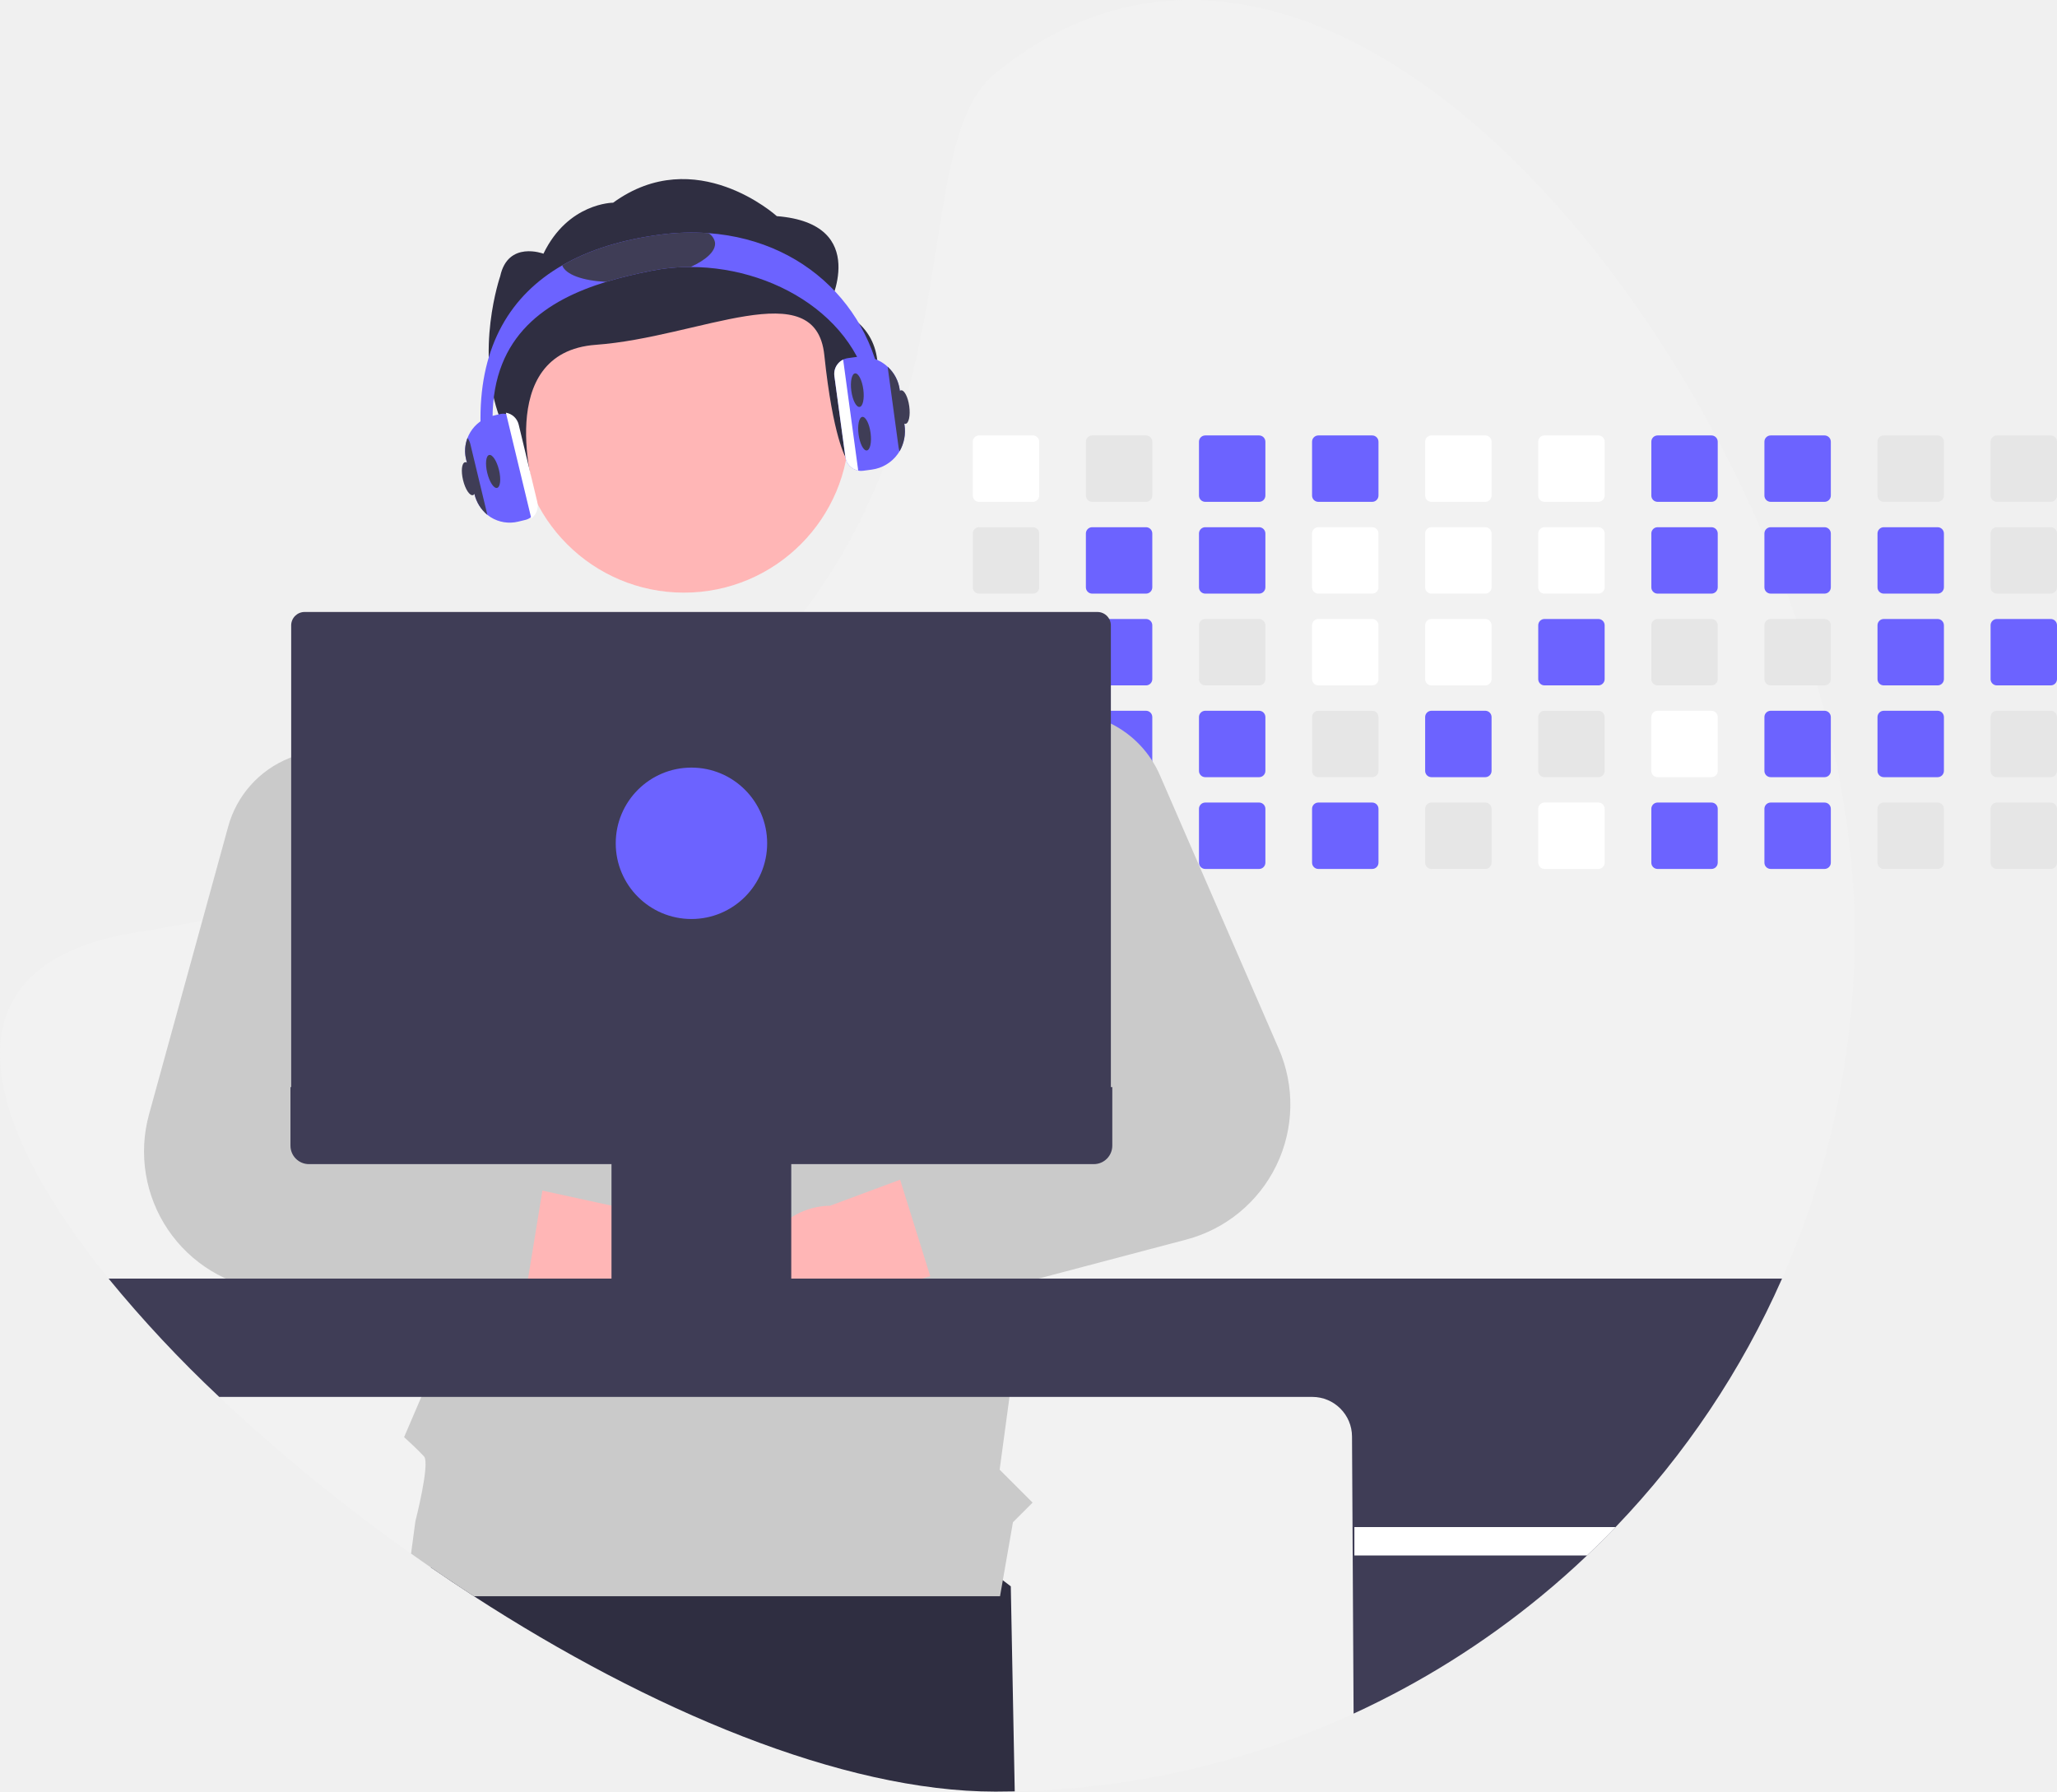
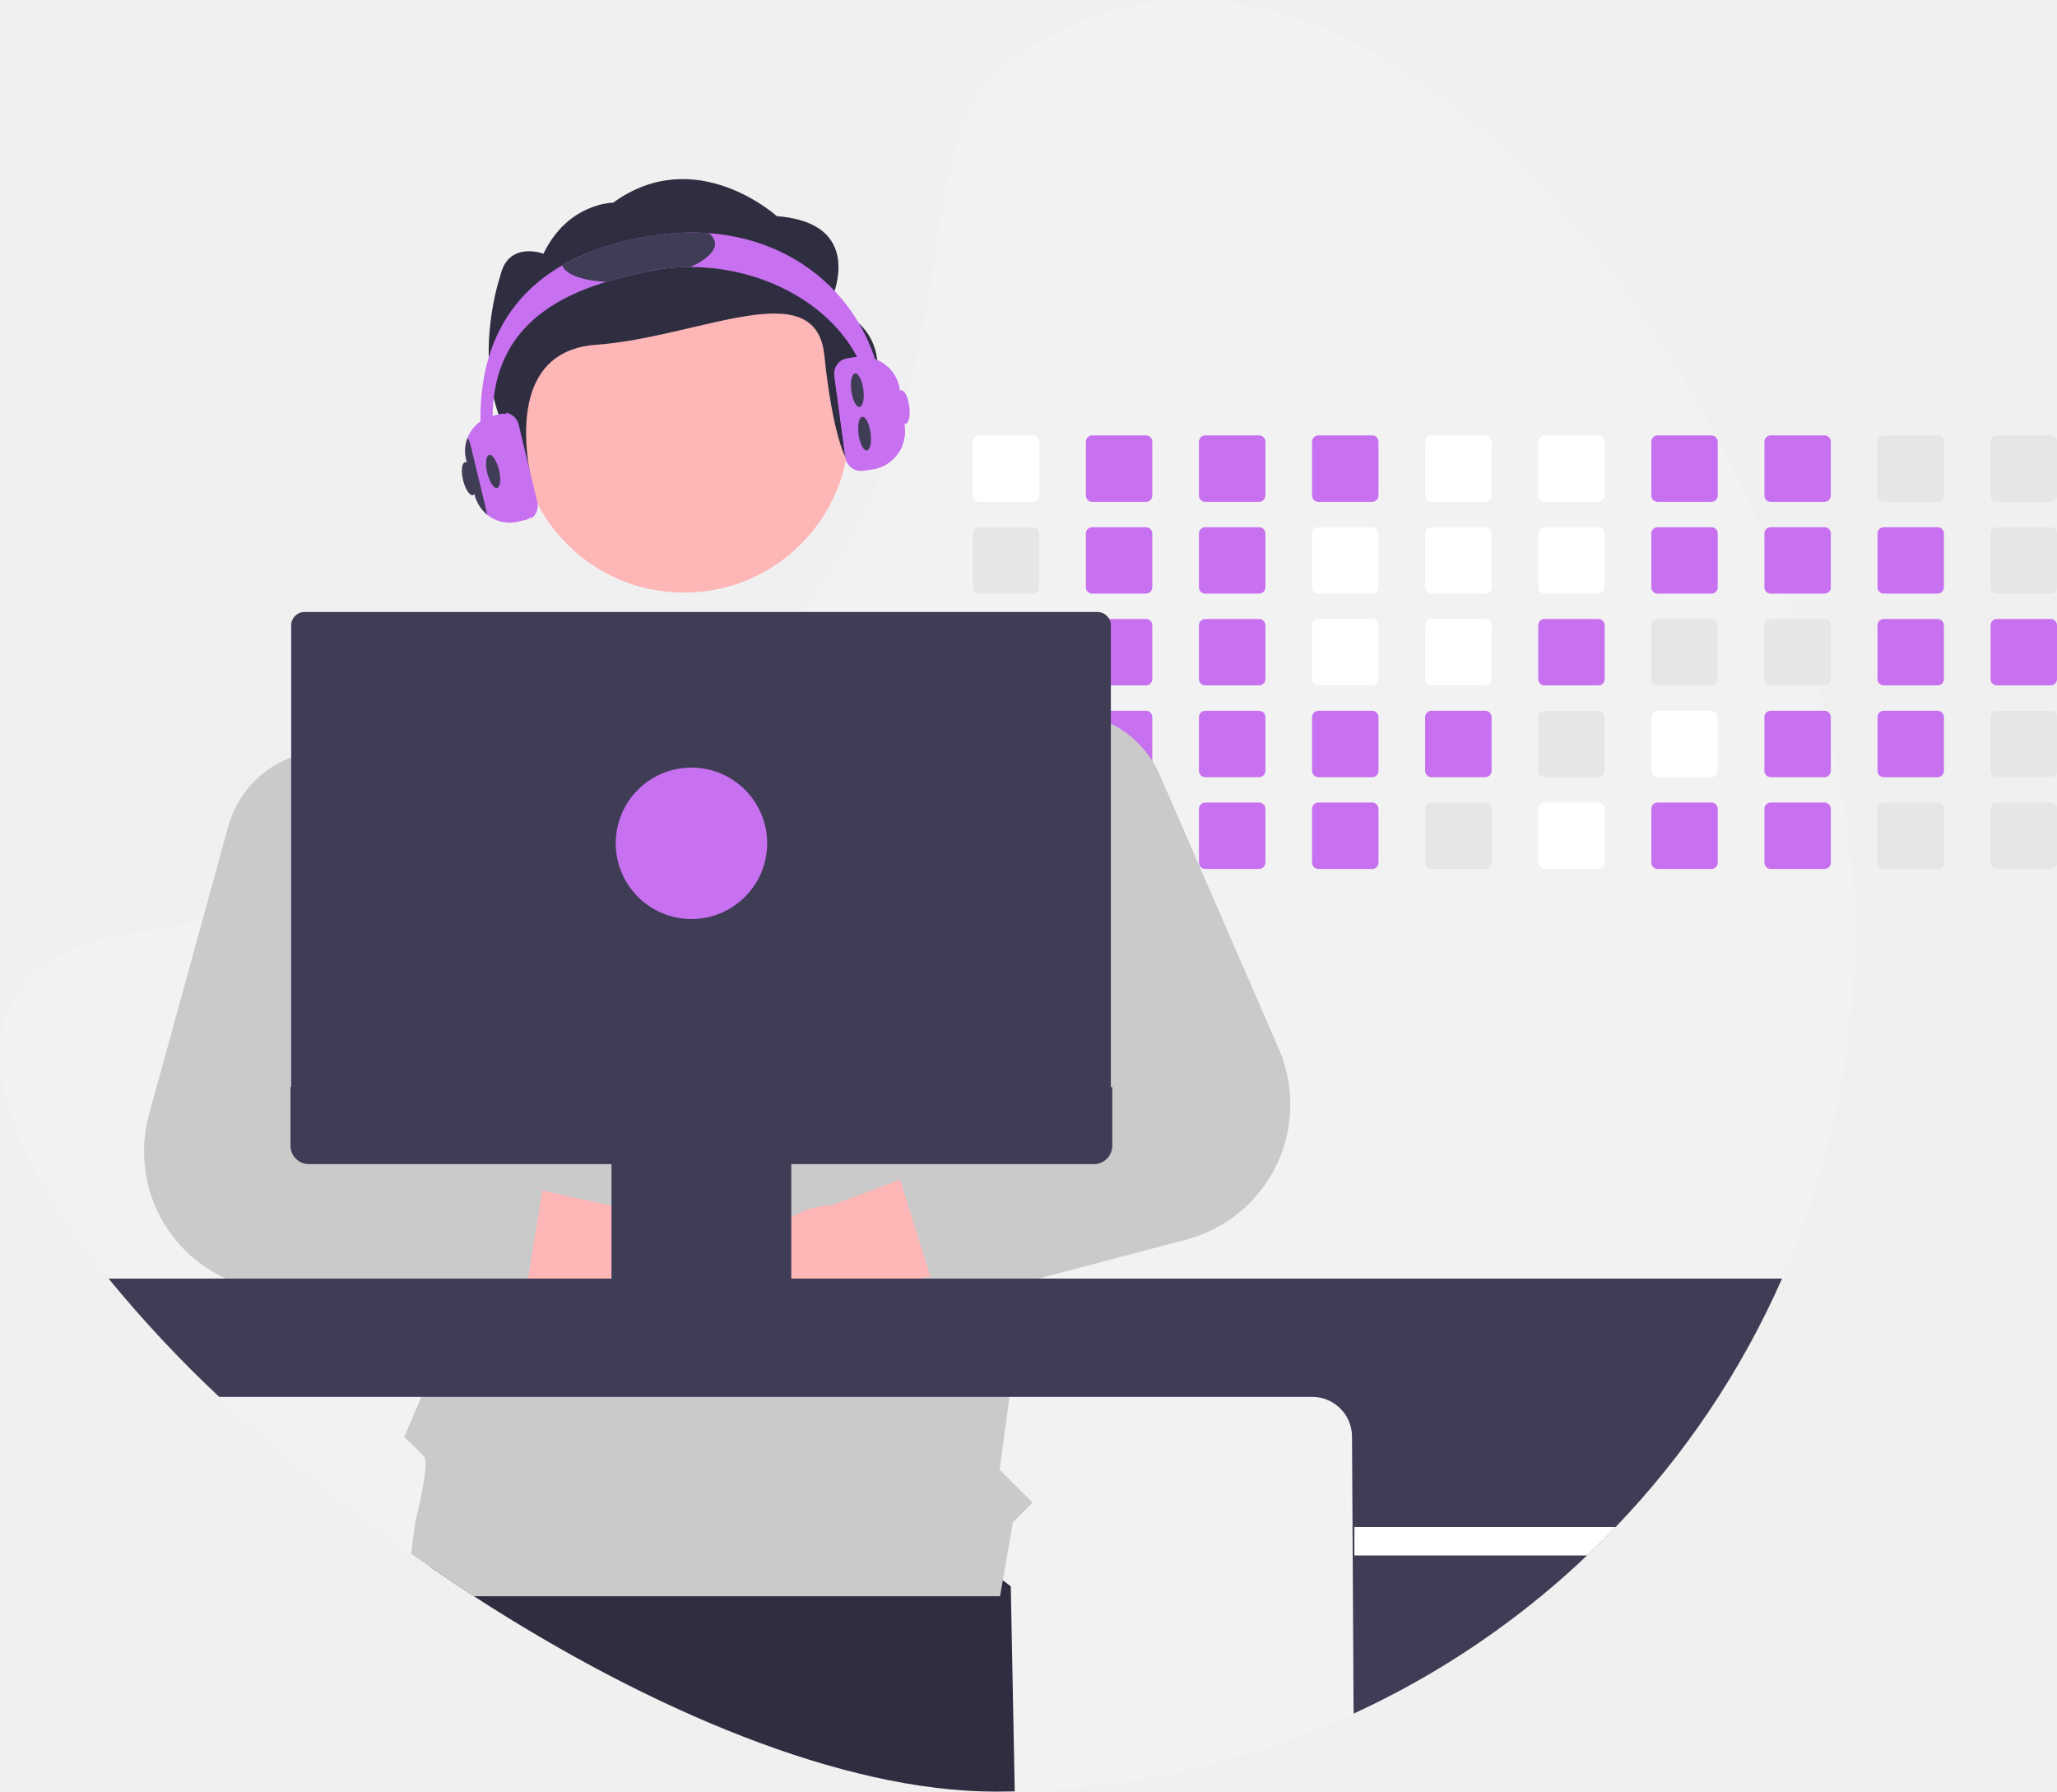
<svg xmlns="http://www.w3.org/2000/svg" data-name="Layer 1" width="850.538" height="740.83" viewBox="0 0 850.538 740.83">
  <path d="M941.609,465.125a354.21,354.21,0,0,1-98.85,245.9q-5.745,6.015-11.8,11.74-9.225,8.775-19.07,16.87a353.934,353.934,0,0,1-217.58,80.69q-3.975.09-7.98.09c-63.43,0-143.21-33.88-215.61-80.78q-8.985-5.82-17.81-11.91-4.125-2.82-8.21-5.72a730.43,730.43,0,0,1-79.32-64.8,514.116,514.116,0,0,1-45.75-48.92c-55.63-68.62-67.9-130.45,11.41-143.16q14.085-2.25,27.34-4.81,19.2-3.69,36.75-7.97,23.64-5.745,44.42-12.46,6.99-2.25,13.66-4.59c65.74-23.09,109.74-53.2,139.69-85.87q7.62-8.295,14.05-16.79a236.055,236.055,0,0,0,17.83-27.12,254.898,254.898,0,0,0,18.41-41.05l.27-.78c23.83-68.74,16.58-132.5,42.87-153.84,112.38-91.23,252.29,38.69,317.96,191.9q4.965,11.58,9.34,23.3,1.965,5.235,3.79,10.49,4.8,13.695,8.71,27.46,1.5,5.25,2.86,10.49c.97,3.77,1.9,7.53,2.76,11.29C938.139,412.305,941.609,439.455,941.609,465.125Z" transform="translate(-174.731 -79.58524)" fill="#f2f2f2" />
  <path d="M594.309,820.325q-3.975.09-7.98.09c-63.43,0-143.21-33.88-215.61-80.78q-8.985-5.82-17.81-11.91l5.16-31.4,156.21-20.74,78.4,59.95Z" transform="translate(-174.731 -79.58524)" fill="#2f2e41" />
  <path d="M601.829,259.635h-22.26a2.601,2.601,0,0,0-2.6,2.6v22.27a2.593,2.593,0,0,0,2.6,2.59h22.26a2.599,2.599,0,0,0,2.6-2.59v-22.27A2.608,2.608,0,0,0,601.829,259.635Z" transform="translate(-174.731 -79.58524)" fill="#fff" />
  <path d="M601.829,297.585h-22.26a2.601,2.601,0,0,0-2.6,2.6v22.27a2.593,2.593,0,0,0,2.6,2.59h22.26a2.599,2.599,0,0,0,2.6-2.59v-22.27A2.608,2.608,0,0,0,601.829,297.585Z" transform="translate(-174.731 -79.58524)" fill="#e6e6e6" />
-   <path d="M601.829,335.535h-22.26a2.601,2.601,0,0,0-2.6,2.6v22.26a2.595,2.595,0,0,0,2.6,2.6h22.26a2.601,2.601,0,0,0,2.6-2.6v-22.26A2.608,2.608,0,0,0,601.829,335.535Z" transform="translate(-174.731 -79.58524)" fill="#e6e6e6" />
-   <path d="M604.389,375.625a2.617,2.617,0,0,0-2.56-2.14h-22.26a2.601,2.601,0,0,0-2.6,2.6v22.26a2.595,2.595,0,0,0,2.6,2.6h22.26a2.601,2.601,0,0,0,2.6-2.6v-22.26A2.313,2.313,0,0,0,604.389,375.625Z" transform="translate(-174.731 -79.58524)" fill="#e6e6e6" />
-   <path d="M602.839,411.635a2.634,2.634,0,0,0-1.01-.2h-22.26a2.595,2.595,0,0,0-2.6,2.6v22.26a2.588,2.588,0,0,0,2.6,2.6h22.26a2.601,2.601,0,0,0,2.6-2.6v-22.26A2.616,2.616,0,0,0,602.839,411.635Z" transform="translate(-174.731 -79.58524)" fill="#e6e6e6" />
-   <path d="M648.589,259.635h-22.26a2.601,2.601,0,0,0-2.6,2.6v22.27a2.593,2.593,0,0,0,2.6,2.59h22.26a2.599,2.599,0,0,0,2.6-2.59v-22.27A2.608,2.608,0,0,0,648.589,259.635Z" transform="translate(-174.731 -79.58524)" fill="#e6e6e6" />
-   <path d="M648.589,297.585h-22.26a2.601,2.601,0,0,0-2.6,2.6v22.27a2.593,2.593,0,0,0,2.6,2.59h22.26a2.599,2.599,0,0,0,2.6-2.59v-22.27A2.608,2.608,0,0,0,648.589,297.585Z" transform="translate(-174.731 -79.58524)" fill="#6c63ff" />
-   <path d="M648.589,335.535h-22.26a2.601,2.601,0,0,0-2.6,2.6v22.26a2.595,2.595,0,0,0,2.6,2.6h22.26a2.601,2.601,0,0,0,2.6-2.6v-22.26A2.608,2.608,0,0,0,648.589,335.535Z" transform="translate(-174.731 -79.58524)" fill="#6c63ff" />
-   <path d="M648.589,373.485h-22.26a2.593,2.593,0,0,0-2.46,1.78,2.478,2.478,0,0,0-.14.82v22.26a2.595,2.595,0,0,0,2.6,2.6h22.26a2.601,2.601,0,0,0,2.6-2.6v-22.26A2.608,2.608,0,0,0,648.589,373.485Z" transform="translate(-174.731 -79.58524)" fill="#6c63ff" />
-   <path d="M648.589,411.435h-22.26a2.595,2.595,0,0,0-2.6,2.6v22.26a2.595,2.595,0,0,0,2.6,2.6h22.26a2.601,2.601,0,0,0,2.6-2.6v-22.26A2.601,2.601,0,0,0,648.589,411.435Z" transform="translate(-174.731 -79.58524)" fill="#e6e6e6" />
-   <path d="M695.349,259.635h-22.26a2.601,2.601,0,0,0-2.6,2.6v22.27a2.593,2.593,0,0,0,2.6,2.59h22.26a2.599,2.599,0,0,0,2.6-2.59v-22.27A2.608,2.608,0,0,0,695.349,259.635Z" transform="translate(-174.731 -79.58524)" fill="#6c63ff" />
-   <path d="M695.349,297.585h-22.26a2.601,2.601,0,0,0-2.6,2.6v22.27a2.593,2.593,0,0,0,2.6,2.59h22.26a2.599,2.599,0,0,0,2.6-2.59v-22.27A2.608,2.608,0,0,0,695.349,297.585Z" transform="translate(-174.731 -79.58524)" fill="#6c63ff" />
-   <path d="M695.349,335.535h-22.26a2.601,2.601,0,0,0-2.6,2.6v22.26a2.595,2.595,0,0,0,2.6,2.6h22.26a2.601,2.601,0,0,0,2.6-2.6v-22.26A2.608,2.608,0,0,0,695.349,335.535Z" transform="translate(-174.731 -79.58524)" fill="#e6e6e6" />
-   <path d="M695.349,373.485h-22.26a2.601,2.601,0,0,0-2.6,2.6v22.26a2.595,2.595,0,0,0,2.6,2.6h22.26a2.601,2.601,0,0,0,2.6-2.6v-22.26A2.608,2.608,0,0,0,695.349,373.485Z" transform="translate(-174.731 -79.58524)" fill="#6c63ff" />
-   <path d="M695.349,411.435h-22.26a2.595,2.595,0,0,0-2.6,2.6v22.26a2.595,2.595,0,0,0,2.6,2.6h22.26a2.601,2.601,0,0,0,2.6-2.6v-22.26A2.601,2.601,0,0,0,695.349,411.435Z" transform="translate(-174.731 -79.58524)" fill="#6c63ff" />
-   <path d="M742.109,259.635h-22.26a2.601,2.601,0,0,0-2.6,2.6v22.27a2.593,2.593,0,0,0,2.6,2.59h22.26a2.599,2.599,0,0,0,2.6-2.59v-22.27A2.608,2.608,0,0,0,742.109,259.635Z" transform="translate(-174.731 -79.58524)" fill="#6c63ff" />
+   <path d="M601.829,335.535h-22.26a2.601,2.601,0,0,0-2.6,2.6v22.26a2.595,2.595,0,0,0,2.6,2.6h22.26a2.601,2.601,0,0,0,2.6-2.6v-22.26A2.608,2.608,0,0,0,601.829,335.535Z" transform="translate(-174.731 -79.58524)" fill="#c770F0" />
+   <path d="M604.389,375.625a2.617,2.617,0,0,0-2.56-2.14h-22.26a2.601,2.601,0,0,0-2.6,2.6v22.26a2.595,2.595,0,0,0,2.6,2.6h22.26a2.601,2.601,0,0,0,2.6-2.6v-22.26A2.313,2.313,0,0,0,604.389,375.625Z" transform="translate(-174.731 -79.58524)" fill="#c770F0" />
+   <path d="M602.839,411.635a2.634,2.634,0,0,0-1.01-.2h-22.26a2.595,2.595,0,0,0-2.6,2.6v22.26a2.588,2.588,0,0,0,2.6,2.6h22.26a2.601,2.601,0,0,0,2.6-2.6v-22.26A2.616,2.616,0,0,0,602.839,411.635Z" transform="translate(-174.731 -79.58524)" fill="#c770F0" />
+   <path d="M648.589,259.635h-22.26a2.601,2.601,0,0,0-2.6,2.6v22.27a2.593,2.593,0,0,0,2.6,2.59h22.26a2.599,2.599,0,0,0,2.6-2.59v-22.27A2.608,2.608,0,0,0,648.589,259.635Z" transform="translate(-174.731 -79.58524)" fill="#c770F0" />
+   <path d="M648.589,297.585h-22.26a2.601,2.601,0,0,0-2.6,2.6v22.27a2.593,2.593,0,0,0,2.6,2.59h22.26a2.599,2.599,0,0,0,2.6-2.59v-22.27A2.608,2.608,0,0,0,648.589,297.585Z" transform="translate(-174.731 -79.58524)" fill="#c770F0" />
+   <path d="M648.589,335.535h-22.26a2.601,2.601,0,0,0-2.6,2.6v22.26a2.595,2.595,0,0,0,2.6,2.6h22.26a2.601,2.601,0,0,0,2.6-2.6v-22.26A2.608,2.608,0,0,0,648.589,335.535Z" transform="translate(-174.731 -79.58524)" fill="#c770F0" />
+   <path d="M648.589,373.485h-22.26a2.593,2.593,0,0,0-2.46,1.78,2.478,2.478,0,0,0-.14.82v22.26a2.595,2.595,0,0,0,2.6,2.6h22.26a2.601,2.601,0,0,0,2.6-2.6v-22.26A2.608,2.608,0,0,0,648.589,373.485Z" transform="translate(-174.731 -79.58524)" fill="#c770F0" />
+   <path d="M648.589,411.435h-22.26a2.595,2.595,0,0,0-2.6,2.6v22.26a2.595,2.595,0,0,0,2.6,2.6h22.26a2.601,2.601,0,0,0,2.6-2.6v-22.26A2.601,2.601,0,0,0,648.589,411.435Z" transform="translate(-174.731 -79.58524)" fill="#c770F0" />
+   <path d="M695.349,259.635h-22.26a2.601,2.601,0,0,0-2.6,2.6v22.27a2.593,2.593,0,0,0,2.6,2.59h22.26a2.599,2.599,0,0,0,2.6-2.59v-22.27A2.608,2.608,0,0,0,695.349,259.635Z" transform="translate(-174.731 -79.58524)" fill="#c770F0" />
+   <path d="M695.349,297.585h-22.26a2.601,2.601,0,0,0-2.6,2.6v22.27a2.593,2.593,0,0,0,2.6,2.59h22.26a2.599,2.599,0,0,0,2.6-2.59v-22.27A2.608,2.608,0,0,0,695.349,297.585Z" transform="translate(-174.731 -79.58524)" fill="#c770F0" />
+   <path d="M695.349,335.535h-22.26a2.601,2.601,0,0,0-2.6,2.6v22.26a2.595,2.595,0,0,0,2.6,2.6h22.26a2.601,2.601,0,0,0,2.6-2.6v-22.26A2.608,2.608,0,0,0,695.349,335.535Z" transform="translate(-174.731 -79.58524)" fill="#c770F0" />
+   <path d="M695.349,373.485h-22.26a2.601,2.601,0,0,0-2.6,2.6v22.26a2.595,2.595,0,0,0,2.6,2.6h22.26a2.601,2.601,0,0,0,2.6-2.6v-22.26A2.608,2.608,0,0,0,695.349,373.485Z" transform="translate(-174.731 -79.58524)" fill="#c770F0" />
+   <path d="M695.349,411.435h-22.26a2.595,2.595,0,0,0-2.6,2.6v22.26a2.595,2.595,0,0,0,2.6,2.6h22.26a2.601,2.601,0,0,0,2.6-2.6v-22.26A2.601,2.601,0,0,0,695.349,411.435Z" transform="translate(-174.731 -79.58524)" fill="#c770F0" />
+   <path d="M742.109,259.635h-22.26a2.601,2.601,0,0,0-2.6,2.6v22.27a2.593,2.593,0,0,0,2.6,2.59h22.26a2.599,2.599,0,0,0,2.6-2.59v-22.27A2.608,2.608,0,0,0,742.109,259.635Z" transform="translate(-174.731 -79.58524)" fill="#c770F0" />
  <path d="M742.109,297.585h-22.26a2.601,2.601,0,0,0-2.6,2.6v22.27a2.593,2.593,0,0,0,2.6,2.59h22.26a2.599,2.599,0,0,0,2.6-2.59v-22.27A2.608,2.608,0,0,0,742.109,297.585Z" transform="translate(-174.731 -79.58524)" fill="#fff" />
  <path d="M742.109,335.535h-22.26a2.601,2.601,0,0,0-2.6,2.6v22.26a2.595,2.595,0,0,0,2.6,2.6h22.26a2.601,2.601,0,0,0,2.6-2.6v-22.26A2.608,2.608,0,0,0,742.109,335.535Z" transform="translate(-174.731 -79.58524)" fill="#fff" />
-   <path d="M742.109,373.485h-22.26a2.601,2.601,0,0,0-2.6,2.6v22.26a2.595,2.595,0,0,0,2.6,2.6h22.26a2.601,2.601,0,0,0,2.6-2.6v-22.26A2.608,2.608,0,0,0,742.109,373.485Z" transform="translate(-174.731 -79.58524)" fill="#e6e6e6" />
-   <path d="M742.109,411.435h-22.26a2.595,2.595,0,0,0-2.6,2.6v22.26a2.595,2.595,0,0,0,2.6,2.6h22.26a2.601,2.601,0,0,0,2.6-2.6v-22.26A2.601,2.601,0,0,0,742.109,411.435Z" transform="translate(-174.731 -79.58524)" fill="#6c63ff" />
+   <path d="M742.109,373.485h-22.26a2.601,2.601,0,0,0-2.6,2.6v22.26a2.595,2.595,0,0,0,2.6,2.6h22.26a2.601,2.601,0,0,0,2.6-2.6v-22.26A2.608,2.608,0,0,0,742.109,373.485Z" transform="translate(-174.731 -79.58524)" fill="#c770F0" />
+   <path d="M742.109,411.435h-22.26a2.595,2.595,0,0,0-2.6,2.6v22.26a2.595,2.595,0,0,0,2.6,2.6h22.26a2.601,2.601,0,0,0,2.6-2.6v-22.26A2.601,2.601,0,0,0,742.109,411.435Z" transform="translate(-174.731 -79.58524)" fill="#c770F0" />
  <path d="M788.869,259.635h-22.27a2.599,2.599,0,0,0-2.59,2.6v22.27a2.591,2.591,0,0,0,2.59,2.59h22.27a2.599,2.599,0,0,0,2.6-2.59v-22.27A2.608,2.608,0,0,0,788.869,259.635Z" transform="translate(-174.731 -79.58524)" fill="#fff" />
  <path d="M788.869,297.585h-22.27a2.599,2.599,0,0,0-2.59,2.6v22.27a2.59,2.59,0,0,0,2.59,2.59h22.27a2.599,2.599,0,0,0,2.6-2.59v-22.27A2.608,2.608,0,0,0,788.869,297.585Z" transform="translate(-174.731 -79.58524)" fill="#fff" />
  <path d="M788.869,335.535h-22.27a2.599,2.599,0,0,0-2.59,2.6v22.26a2.593,2.593,0,0,0,2.59,2.6h22.27a2.601,2.601,0,0,0,2.6-2.6v-22.26A2.608,2.608,0,0,0,788.869,335.535Z" transform="translate(-174.731 -79.58524)" fill="#fff" />
-   <path d="M788.869,373.485h-22.27a2.599,2.599,0,0,0-2.59,2.6v22.26a2.593,2.593,0,0,0,2.59,2.6h22.27a2.601,2.601,0,0,0,2.6-2.6v-22.26A2.608,2.608,0,0,0,788.869,373.485Z" transform="translate(-174.731 -79.58524)" fill="#6c63ff" />
+   <path d="M788.869,373.485h-22.27a2.599,2.599,0,0,0-2.59,2.6v22.26a2.593,2.593,0,0,0,2.59,2.6h22.27a2.601,2.601,0,0,0,2.6-2.6v-22.26A2.608,2.608,0,0,0,788.869,373.485Z" transform="translate(-174.731 -79.58524)" fill="#c770F0" />
  <path d="M788.869,411.435h-22.27a2.593,2.593,0,0,0-2.59,2.6v22.26a2.593,2.593,0,0,0,2.59,2.6h22.27a2.601,2.601,0,0,0,2.6-2.6v-22.26A2.601,2.601,0,0,0,788.869,411.435Z" transform="translate(-174.731 -79.58524)" fill="#e6e6e6" />
  <path d="M835.629,259.635h-22.27a2.599,2.599,0,0,0-2.59,2.6v22.27a2.591,2.591,0,0,0,2.59,2.59h22.27a2.599,2.599,0,0,0,2.6-2.59v-22.27A2.608,2.608,0,0,0,835.629,259.635Z" transform="translate(-174.731 -79.58524)" fill="#fff" />
  <path d="M835.629,297.585h-22.27a2.599,2.599,0,0,0-2.59,2.6v22.27a2.59,2.59,0,0,0,2.59,2.59h22.27a2.599,2.599,0,0,0,2.6-2.59v-22.27A2.608,2.608,0,0,0,835.629,297.585Z" transform="translate(-174.731 -79.58524)" fill="#fff" />
-   <path d="M835.629,335.535h-22.27a2.599,2.599,0,0,0-2.59,2.6v22.26a2.593,2.593,0,0,0,2.59,2.6h22.27a2.601,2.601,0,0,0,2.6-2.6v-22.26A2.608,2.608,0,0,0,835.629,335.535Z" transform="translate(-174.731 -79.58524)" fill="#6c63ff" />
+   <path d="M835.629,335.535h-22.27a2.599,2.599,0,0,0-2.59,2.6v22.26a2.593,2.593,0,0,0,2.59,2.6h22.27a2.601,2.601,0,0,0,2.6-2.6v-22.26A2.608,2.608,0,0,0,835.629,335.535Z" transform="translate(-174.731 -79.58524)" fill="#c770F0" />
  <path d="M835.629,373.485h-22.27a2.599,2.599,0,0,0-2.59,2.6v22.26a2.593,2.593,0,0,0,2.59,2.6h22.27a2.601,2.601,0,0,0,2.6-2.6v-22.26A2.608,2.608,0,0,0,835.629,373.485Z" transform="translate(-174.731 -79.58524)" fill="#e6e6e6" />
  <path d="M835.629,411.435h-22.27a2.593,2.593,0,0,0-2.59,2.6v22.26a2.593,2.593,0,0,0,2.59,2.6h22.27a2.601,2.601,0,0,0,2.6-2.6v-22.26A2.601,2.601,0,0,0,835.629,411.435Z" transform="translate(-174.731 -79.58524)" fill="#fff" />
-   <path d="M882.389,259.635h-22.27a2.599,2.599,0,0,0-2.59,2.6v22.27a2.591,2.591,0,0,0,2.59,2.59h22.27a2.599,2.599,0,0,0,2.6-2.59v-22.27A2.608,2.608,0,0,0,882.389,259.635Z" transform="translate(-174.731 -79.58524)" fill="#6c63ff" />
-   <path d="M882.389,297.585h-22.27a2.599,2.599,0,0,0-2.59,2.6v22.27a2.59,2.59,0,0,0,2.59,2.59h22.27a2.599,2.599,0,0,0,2.6-2.59v-22.27A2.608,2.608,0,0,0,882.389,297.585Z" transform="translate(-174.731 -79.58524)" fill="#6c63ff" />
+   <path d="M882.389,259.635h-22.27a2.599,2.599,0,0,0-2.59,2.6v22.27a2.591,2.591,0,0,0,2.59,2.59h22.27a2.599,2.599,0,0,0,2.6-2.59v-22.27A2.608,2.608,0,0,0,882.389,259.635Z" transform="translate(-174.731 -79.58524)" fill="#c770F0" />
+   <path d="M882.389,297.585h-22.27a2.599,2.599,0,0,0-2.59,2.6v22.27a2.59,2.59,0,0,0,2.59,2.59h22.27a2.599,2.599,0,0,0,2.6-2.59v-22.27A2.608,2.608,0,0,0,882.389,297.585Z" transform="translate(-174.731 -79.58524)" fill="#c770F0" />
  <path d="M882.389,335.535h-22.27a2.599,2.599,0,0,0-2.59,2.6v22.26a2.593,2.593,0,0,0,2.59,2.6h22.27a2.601,2.601,0,0,0,2.6-2.6v-22.26A2.608,2.608,0,0,0,882.389,335.535Z" transform="translate(-174.731 -79.58524)" fill="#e6e6e6" />
  <path d="M882.389,373.485h-22.27a2.599,2.599,0,0,0-2.59,2.6v22.26a2.593,2.593,0,0,0,2.59,2.6h22.27a2.601,2.601,0,0,0,2.6-2.6v-22.26A2.608,2.608,0,0,0,882.389,373.485Z" transform="translate(-174.731 -79.58524)" fill="#fff" />
-   <path d="M882.389,411.435h-22.27a2.593,2.593,0,0,0-2.59,2.6v22.26a2.593,2.593,0,0,0,2.59,2.6h22.27a2.601,2.601,0,0,0,2.6-2.6v-22.26A2.601,2.601,0,0,0,882.389,411.435Z" transform="translate(-174.731 -79.58524)" fill="#6c63ff" />
-   <path d="M929.149,259.635h-22.27a2.599,2.599,0,0,0-2.59,2.6v22.27a2.591,2.591,0,0,0,2.59,2.59h22.27a2.599,2.599,0,0,0,2.6-2.59v-22.27A2.608,2.608,0,0,0,929.149,259.635Z" transform="translate(-174.731 -79.58524)" fill="#6c63ff" />
-   <path d="M929.149,297.585h-22.27a2.599,2.599,0,0,0-2.59,2.6v22.27a2.59,2.59,0,0,0,2.59,2.59h22.27a2.599,2.599,0,0,0,2.6-2.59v-22.27A2.608,2.608,0,0,0,929.149,297.585Z" transform="translate(-174.731 -79.58524)" fill="#6c63ff" />
+   <path d="M882.389,411.435h-22.27a2.593,2.593,0,0,0-2.59,2.6v22.26a2.593,2.593,0,0,0,2.59,2.6h22.27a2.601,2.601,0,0,0,2.6-2.6v-22.26A2.601,2.601,0,0,0,882.389,411.435Z" transform="translate(-174.731 -79.58524)" fill="#c770F0" />
+   <path d="M929.149,259.635h-22.27a2.599,2.599,0,0,0-2.59,2.6v22.27a2.591,2.591,0,0,0,2.59,2.59h22.27a2.599,2.599,0,0,0,2.6-2.59v-22.27A2.608,2.608,0,0,0,929.149,259.635Z" transform="translate(-174.731 -79.58524)" fill="#c770F0" />
+   <path d="M929.149,297.585h-22.27a2.599,2.599,0,0,0-2.59,2.6v22.27a2.59,2.59,0,0,0,2.59,2.59h22.27a2.599,2.599,0,0,0,2.6-2.59v-22.27A2.608,2.608,0,0,0,929.149,297.585Z" transform="translate(-174.731 -79.58524)" fill="#c770F0" />
  <path d="M929.149,335.535h-22.27a2.599,2.599,0,0,0-2.59,2.6v22.26a2.593,2.593,0,0,0,2.59,2.6h22.27a2.601,2.601,0,0,0,2.6-2.6v-22.26A2.608,2.608,0,0,0,929.149,335.535Z" transform="translate(-174.731 -79.58524)" fill="#e6e6e6" />
-   <path d="M929.149,373.485h-22.27a2.599,2.599,0,0,0-2.59,2.6v22.26a2.593,2.593,0,0,0,2.59,2.6h22.27a2.601,2.601,0,0,0,2.6-2.6v-22.26A2.608,2.608,0,0,0,929.149,373.485Z" transform="translate(-174.731 -79.58524)" fill="#6c63ff" />
-   <path d="M929.149,411.435h-22.27a2.593,2.593,0,0,0-2.59,2.6v22.26a2.593,2.593,0,0,0,2.59,2.6h22.27a2.601,2.601,0,0,0,2.6-2.6v-22.26A2.601,2.601,0,0,0,929.149,411.435Z" transform="translate(-174.731 -79.58524)" fill="#6c63ff" />
+   <path d="M929.149,373.485h-22.27a2.599,2.599,0,0,0-2.59,2.6v22.26a2.593,2.593,0,0,0,2.59,2.6h22.27a2.601,2.601,0,0,0,2.6-2.6v-22.26A2.608,2.608,0,0,0,929.149,373.485Z" transform="translate(-174.731 -79.58524)" fill="#c770F0" />
+   <path d="M929.149,411.435h-22.27a2.593,2.593,0,0,0-2.59,2.6v22.26a2.593,2.593,0,0,0,2.59,2.6h22.27a2.601,2.601,0,0,0,2.6-2.6v-22.26A2.601,2.601,0,0,0,929.149,411.435Z" transform="translate(-174.731 -79.58524)" fill="#c770F0" />
  <path d="M975.909,259.635h-22.27a2.599,2.599,0,0,0-2.59,2.6v22.27a2.591,2.591,0,0,0,2.59,2.59h22.27a2.599,2.599,0,0,0,2.6-2.59v-22.27A2.608,2.608,0,0,0,975.909,259.635Z" transform="translate(-174.731 -79.58524)" fill="#e6e6e6" />
-   <path d="M975.909,297.585h-22.27a2.599,2.599,0,0,0-2.59,2.6v22.27a2.59,2.59,0,0,0,2.59,2.59h22.27a2.599,2.599,0,0,0,2.6-2.59v-22.27A2.608,2.608,0,0,0,975.909,297.585Z" transform="translate(-174.731 -79.58524)" fill="#6c63ff" />
-   <path d="M975.909,335.535h-22.27a2.599,2.599,0,0,0-2.59,2.6v22.26a2.593,2.593,0,0,0,2.59,2.6h22.27a2.601,2.601,0,0,0,2.6-2.6v-22.26A2.608,2.608,0,0,0,975.909,335.535Z" transform="translate(-174.731 -79.58524)" fill="#6c63ff" />
-   <path d="M975.909,373.485h-22.27a2.599,2.599,0,0,0-2.59,2.6v22.26a2.593,2.593,0,0,0,2.59,2.6h22.27a2.601,2.601,0,0,0,2.6-2.6v-22.26A2.608,2.608,0,0,0,975.909,373.485Z" transform="translate(-174.731 -79.58524)" fill="#6c63ff" />
+   <path d="M975.909,297.585h-22.27a2.599,2.599,0,0,0-2.59,2.6v22.27a2.59,2.59,0,0,0,2.59,2.59h22.27a2.599,2.599,0,0,0,2.6-2.59v-22.27A2.608,2.608,0,0,0,975.909,297.585Z" transform="translate(-174.731 -79.58524)" fill="#c770F0" />
+   <path d="M975.909,335.535h-22.27a2.599,2.599,0,0,0-2.59,2.6v22.26a2.593,2.593,0,0,0,2.59,2.6h22.27a2.601,2.601,0,0,0,2.6-2.6v-22.26A2.608,2.608,0,0,0,975.909,335.535Z" transform="translate(-174.731 -79.58524)" fill="#c770F0" />
+   <path d="M975.909,373.485h-22.27a2.599,2.599,0,0,0-2.59,2.6v22.26a2.593,2.593,0,0,0,2.59,2.6h22.27a2.601,2.601,0,0,0,2.6-2.6v-22.26A2.608,2.608,0,0,0,975.909,373.485Z" transform="translate(-174.731 -79.58524)" fill="#c770F0" />
  <path d="M975.909,411.435h-22.27a2.593,2.593,0,0,0-2.59,2.6v22.26a2.593,2.593,0,0,0,2.59,2.6h22.27a2.601,2.601,0,0,0,2.6-2.6v-22.26A2.601,2.601,0,0,0,975.909,411.435Z" transform="translate(-174.731 -79.58524)" fill="#e6e6e6" />
  <path d="M1022.669,259.635h-22.27a2.599,2.599,0,0,0-2.59,2.6v22.27a2.591,2.591,0,0,0,2.59,2.59h22.27a2.599,2.599,0,0,0,2.6-2.59v-22.27A2.608,2.608,0,0,0,1022.669,259.635Z" transform="translate(-174.731 -79.58524)" fill="#e6e6e6" />
  <path d="M1022.669,297.585h-22.27a2.599,2.599,0,0,0-2.59,2.6v22.27a2.591,2.591,0,0,0,2.59,2.59h22.27a2.599,2.599,0,0,0,2.6-2.59v-22.27A2.608,2.608,0,0,0,1022.669,297.585Z" transform="translate(-174.731 -79.58524)" fill="#e6e6e6" />
-   <path d="M1022.669,335.535h-22.27a2.599,2.599,0,0,0-2.59,2.6v22.26a2.593,2.593,0,0,0,2.59,2.6h22.27a2.601,2.601,0,0,0,2.6-2.6v-22.26A2.608,2.608,0,0,0,1022.669,335.535Z" transform="translate(-174.731 -79.58524)" fill="#6c63ff" />
+   <path d="M1022.669,335.535h-22.27a2.599,2.599,0,0,0-2.59,2.6v22.26a2.593,2.593,0,0,0,2.59,2.6h22.27a2.601,2.601,0,0,0,2.6-2.6v-22.26A2.608,2.608,0,0,0,1022.669,335.535Z" transform="translate(-174.731 -79.58524)" fill="#c770F0" />
  <path d="M1022.669,373.485h-22.27a2.599,2.599,0,0,0-2.59,2.6v22.26a2.593,2.593,0,0,0,2.59,2.6h22.27a2.601,2.601,0,0,0,2.6-2.6v-22.26A2.608,2.608,0,0,0,1022.669,373.485Z" transform="translate(-174.731 -79.58524)" fill="#e6e6e6" />
  <path d="M1022.669,411.435h-22.27a2.593,2.593,0,0,0-2.59,2.6v22.26a2.593,2.593,0,0,0,2.59,2.6h22.27a2.601,2.601,0,0,0,2.6-2.6v-22.26A2.601,2.601,0,0,0,1022.669,411.435Z" transform="translate(-174.731 -79.58524)" fill="#e6e6e6" />
  <polygon points="336.095 660.051 335.475 660.051 336.005 659.981 336.095 660.051" fill="#2f2e41" />
  <circle id="b6132315-04e2-4cdb-a713-107c9cd58b0b" data-name="ab6171fa-7d69-4734-b81c-8dff60f9761b" cx="282.814" cy="176.733" r="68.322" fill="#ffb6b6" />
  <path id="f4304bdd-ba2d-4fff-b404-410205410c5d-666" data-name="bf427902-b9bf-4946-b5d7-5c1c7e04535e" d="M517.377,206.226s17.869-34.161-21.444-37.266c0,0-33.515-30.402-67.676-5.558,0,0-18.633,0-28.823,21.086,0,0-14.655-5.558-17.876,9.317,0,0-10.723,31.055,0,59.005,10.723,27.95,14.285,31.055,14.285,31.055s-17.621-58.598,25.27-61.704,90.887-29.909,94.461,4.251,8.953,42.578,8.953,42.578S558.479,220.201,517.377,206.226Z" transform="translate(-174.731 -79.58524)" fill="#2f2e41" />
  <path d="M634.279,424.695l-.22,1.16-2.47,13.04-17.07,90.2-1.01,5.31-2.12,11.23-2.9,15.32-6.43,33.95-1.84,9.73-.69,3.65-.24,1.28-1.91,10.07-.58,3.04-4.66,34.53-4.07,30.09,13.62,13.62-8.12,8.12-5.33,30.53.01.07H370.719q-13.2-8.55-26.02-17.63l1.79-13.4s6.16-23.93,3.57-26.79c-2.58-2.86-8.24-7.97-8.24-7.97l7.13-16.64.99-2.31-1.66-34.43-.04-.83-.55-11.35-.07-1.46-.11-2.19-2.11-43.68-.04-.72-.64-13.24-.6-12.59-.26-5.31-2.57-53.13-1.74-36.08-1.52-31.41,6.11-2.07,65.35-22.21,27.07-35.19,56.34.42,27.58.21,46.02,42.68,10.47,5,.08.04,7.51,3.59,19.04,9.09,20.13,9.62,10.33,4.93Z" transform="translate(-174.731 -79.58524)" fill="#cacaca" />
  <path d="M443.84,637.136a30.286,30.286,0,0,1-40.664-22.43L296.617,599.588l37.043-41.902,95.511,20.78a30.45,30.45,0,0,1,14.669,58.67Z" transform="translate(-174.731 -79.58524)" fill="#ffb6b6" />
  <path d="M396.329,560.955a13.522,13.522,0,0,0-7.89-4.87l-43.72-9.09-4.49-.93a18.933,18.933,0,0,1-12.53-9.07,19.161,19.161,0,0,1-2.45-7.9,18.895,18.895,0,0,1,.89-7.48l15.15-45.65,9.83-29.62a41.792,41.792,0,0,0,2.09-11.05,43.349,43.349,0,0,0-9.07-28.89,42.693,42.693,0,0,0-49.01-13.64c-.25.09-.51.19-.76.29a42.583,42.583,0,0,0-25.31,28.41l-10.68,38.85-22.03,80.09a57.766,57.766,0,0,0,48.96,72.68l62.97,7.38,29.14,3.42a13.497,13.497,0,0,0,14.84-10.73,4.895,4.895,0,0,0,.11-.55l.7-4.32,5.93-36.38.06-.37A13.475,13.475,0,0,0,396.329,560.955Z" transform="translate(-174.731 -79.58524)" fill="#cacaca" />
  <path d="M511.714,638.302a30.286,30.286,0,0,0,37.094-27.94l103.362-29.994L609.588,544.109l-91.626,34.041a30.45,30.45,0,0,0-6.249,60.152Z" transform="translate(-174.731 -79.58524)" fill="#ffb6b6" />
  <path d="M703.489,513.275,654.329,400.135a42.819,42.819,0,0,0-20.27-21.35,43.356,43.356,0,0,0-8.78-3.2c-.47-.12-.94-.23-1.41-.32a42.132,42.132,0,0,0-19.48.36,42.814,42.814,0,0,0-27.34,21.73,1.004,1.004,0,0,0-.08.14,43.1,43.1,0,0,0-.37,38.85l.61,1.22,34.74,69.77a18.9,18.9,0,0,1-10.5,26.19l-2.44.88-43.88,15.85a13.497,13.497,0,0,0-8.33,16.79l.11.35,12.3,39.36c.06.18.12.36.19.54a7.054,7.054,0,0,0,.4.99,13.482,13.482,0,0,0,15.81,7.53l23.68-6.25,4.83-1.28,61.15-16.15a57.76,57.76,0,0,0,38.22-78.86Z" transform="translate(-174.731 -79.58524)" fill="#cacaca" />
  <path d="M219.629,608.285a514.116,514.116,0,0,0,45.75,48.92h451.97a16.446,16.446,0,0,1,16.42,16.43l.65,114.53a355.43,355.43,0,0,0,77.47-48.53q9.84-8.085,19.07-16.87,6.045-5.73,11.8-11.74a355.629,355.629,0,0,0,68.82-102.74Z" transform="translate(-174.731 -79.58524)" fill="#3f3d56" />
  <path d="M842.759,711.025q-5.745,6.015-11.8,11.74H734.749v-11.74Z" transform="translate(-174.731 -79.58524)" fill="#fff" />
  <path d="M633.379,335.535a5.538,5.538,0,0,0-4.87-2.9H300.669a5.555,5.555,0,0,0-5.54,5.55v196.22H634.059V338.185A5.385,5.385,0,0,0,633.379,335.535Z" transform="translate(-174.731 -79.58524)" fill="#3f3d56" />
  <path d="M294.832,529.092V553.306a7.644,7.644,0,0,0,7.644,7.644H427.573v47.787h-1.662a.993.993,0,0,0-.993.993v3.324a.993.993,0,0,0,.993.993h77.658a.993.993,0,0,0,.993-.993v-3.324a.993.993,0,0,0-.993-.993h-1.662V560.95H627.004a7.644,7.644,0,0,0,7.644-7.644V529.092Z" transform="translate(-174.731 -79.58524)" fill="#3f3d56" />
-   <circle cx="285.903" cy="348.704" r="31.306" fill="#6c63ff" />
-   <path d="M540.399,252.585h-5c0-37.8-37.41-62.57-75.15-62.59a82.382,82.382,0,0,0-16.35,1.59c-6.06,1.21-12.35,2.66-18.53,4.55-24.37,7.47-46.97,21.91-46.97,56.45a78.591,78.591,0,0,0,2.54,19.88l-4.84,1.26a83.876,83.876,0,0,1-2.7-21.14c0-30.18,12.39-50.91,33.79-63.27,11.25-6.5,24.98-10.69,40.71-12.73a97.131,97.131,0,0,1,19.75-.6C511.049,179.105,540.399,212.385,540.399,252.585Z" transform="translate(-174.731 -79.58524)" fill="#6c63ff" />
-   <path d="M548.729,255.355l-1.97-14.56a15.71,15.71,0,0,0-5-9.56,15.816,15.816,0,0,0-13.25-4l-3.13.43a6.524,6.524,0,0,0-4.35,2.53,6.548,6.548,0,0,0-1.29,4.87l4.55,33.54a6.577,6.577,0,0,0,5.3,5.57,6.154,6.154,0,0,0,1.22.12,6.499,6.499,0,0,0,.88-.06l3.5-.47a15.791,15.791,0,0,0,10.74-6.43c.27-.38.53-.77.77-1.17A16.748,16.748,0,0,0,548.729,255.355Z" transform="translate(-174.731 -79.58524)" fill="#6c63ff" />
-   <path d="M523.359,228.275a6.432,6.432,0,0,0-2.33,1.92,6.548,6.548,0,0,0-1.29,4.87l4.55,33.54a6.577,6.577,0,0,0,5.3,5.57Z" transform="translate(-174.731 -79.58524)" fill="#fff" />
-   <path d="M548.729,255.355l-1.97-14.56a15.71,15.71,0,0,0-5-9.56l4.53,33.37a6.176,6.176,0,0,0,.41,1.56A16.748,16.748,0,0,0,548.729,255.355Z" transform="translate(-174.731 -79.58524)" fill="#3f3d56" />
+   <circle cx="285.903" cy="348.704" r="31.306" fill="#c770F0" />
+   <path d="M540.399,252.585h-5c0-37.8-37.41-62.57-75.15-62.59a82.382,82.382,0,0,0-16.35,1.59c-6.06,1.21-12.35,2.66-18.53,4.55-24.37,7.47-46.97,21.91-46.97,56.45a78.591,78.591,0,0,0,2.54,19.88l-4.84,1.26a83.876,83.876,0,0,1-2.7-21.14c0-30.18,12.39-50.91,33.79-63.27,11.25-6.5,24.98-10.69,40.71-12.73a97.131,97.131,0,0,1,19.75-.6C511.049,179.105,540.399,212.385,540.399,252.585Z" transform="translate(-174.731 -79.58524)" fill="#c770F0" />
+   <path d="M548.729,255.355l-1.97-14.56a15.71,15.71,0,0,0-5-9.56,15.816,15.816,0,0,0-13.25-4l-3.13.43a6.524,6.524,0,0,0-4.35,2.53,6.548,6.548,0,0,0-1.29,4.87l4.55,33.54a6.577,6.577,0,0,0,5.3,5.57,6.154,6.154,0,0,0,1.22.12,6.499,6.499,0,0,0,.88-.06l3.5-.47a15.791,15.791,0,0,0,10.74-6.43c.27-.38.53-.77.77-1.17A16.748,16.748,0,0,0,548.729,255.355Z" transform="translate(-174.731 -79.58524)" fill="#c770F0" />
+   <path d="M523.359,228.275a6.432,6.432,0,0,0-2.33,1.92,6.548,6.548,0,0,0-1.29,4.87l4.55,33.54a6.577,6.577,0,0,0,5.3,5.57Z" transform="translate(-174.731 -79.58524)" fill="#c770F0" />
+   <path d="M548.729,255.355l-1.97-14.56a15.71,15.71,0,0,0-5-9.56l4.53,33.37a6.176,6.176,0,0,0,.41,1.56A16.748,16.748,0,0,0,548.729,255.355Z" transform="translate(-174.731 -79.58524)" fill="#c770F0" />
  <ellipse cx="532.218" cy="258.909" rx="2.5" ry="7" transform="translate(-204.7047 -5.69071) rotate(-7.72549)" fill="#3f3d56" />
  <ellipse cx="529.218" cy="240.909" rx="2.5" ry="7" transform="translate(-202.3122 -6.25736) rotate(-7.72549)" fill="#3f3d56" />
-   <ellipse cx="548.218" cy="247.909" rx="2.5" ry="7" transform="translate(-203.0808 -3.63971) rotate(-7.72549)" fill="#3f3d56" />
+   <ellipse cx="548.218" cy="247.909" rx="2.5" ry="7" transform="translate(-203.0808 -3.63971) rotate(-7.72549)" fill="#c770F0" />
  <path d="M460.249,189.995a82.382,82.382,0,0,0-16.35,1.59c-6.06,1.21-12.35,2.66-18.53,4.55-9.65-.47-16.75-2.97-18.18-6.82,11.25-6.5,24.98-10.69,40.71-12.73a97.131,97.131,0,0,1,19.75-.6,5.727,5.727,0,0,1,2.72,3.82C470.839,183.285,466.869,186.985,460.249,189.995Z" transform="translate(-174.731 -79.58524)" fill="#3f3d56" />
-   <path d="M396.409,287.285l-7.7-32.01a6.024,6.024,0,0,0-4.88-4.55,6.733,6.733,0,0,0-1-.08,6.026,6.026,0,0,0-1.4.17l-2.98.72a14.904,14.904,0,0,0-10.99,17.96l3.45,14.36a15.845,15.845,0,0,0,5.34,8.62,14.045,14.045,0,0,0,1.36.97,14.809,14.809,0,0,0,11.37,1.84l2.97-.72a5.84,5.84,0,0,0,2.17-1.01A5.993,5.993,0,0,0,396.409,287.285Z" transform="translate(-174.731 -79.58524)" fill="#6c63ff" />
+   <path d="M396.409,287.285l-7.7-32.01a6.024,6.024,0,0,0-4.88-4.55,6.733,6.733,0,0,0-1-.08,6.026,6.026,0,0,0-1.4.17l-2.98.72a14.904,14.904,0,0,0-10.99,17.96l3.45,14.36a15.845,15.845,0,0,0,5.34,8.62,14.045,14.045,0,0,0,1.36.97,14.809,14.809,0,0,0,11.37,1.84l2.97-.72a5.84,5.84,0,0,0,2.17-1.01A5.993,5.993,0,0,0,396.409,287.285Z" transform="translate(-174.731 -79.58524)" fill="#c770F0" />
  <ellipse cx="378.629" cy="274.523" rx="2.5" ry="7" transform="translate(-228.4506 16.61926) rotate(-13.53051)" fill="#3f3d56" />
  <ellipse cx="368.629" cy="277.523" rx="2.5" ry="7" transform="translate(-229.4301 14.36289) rotate(-13.53051)" fill="#3f3d56" />
-   <path d="M396.899,287.165l-7.7-32.01a6.532,6.532,0,0,0-5.29-4.92l10.51,43.72A6.511,6.511,0,0,0,396.899,287.165Z" transform="translate(-174.731 -79.58524)" fill="#fff" />
+   <path d="M396.899,287.165l-7.7-32.01a6.532,6.532,0,0,0-5.29-4.92l10.51,43.72A6.511,6.511,0,0,0,396.899,287.165Z" transform="translate(-174.731 -79.58524)" fill="#c770F0" />
  <path d="M369.199,263.155a6.476,6.476,0,0,0-1.17-2.45,14.725,14.725,0,0,0-.57,8.79l3.45,14.36a15.845,15.845,0,0,0,5.34,8.62Z" transform="translate(-174.731 -79.58524)" fill="#3f3d56" />
</svg>
